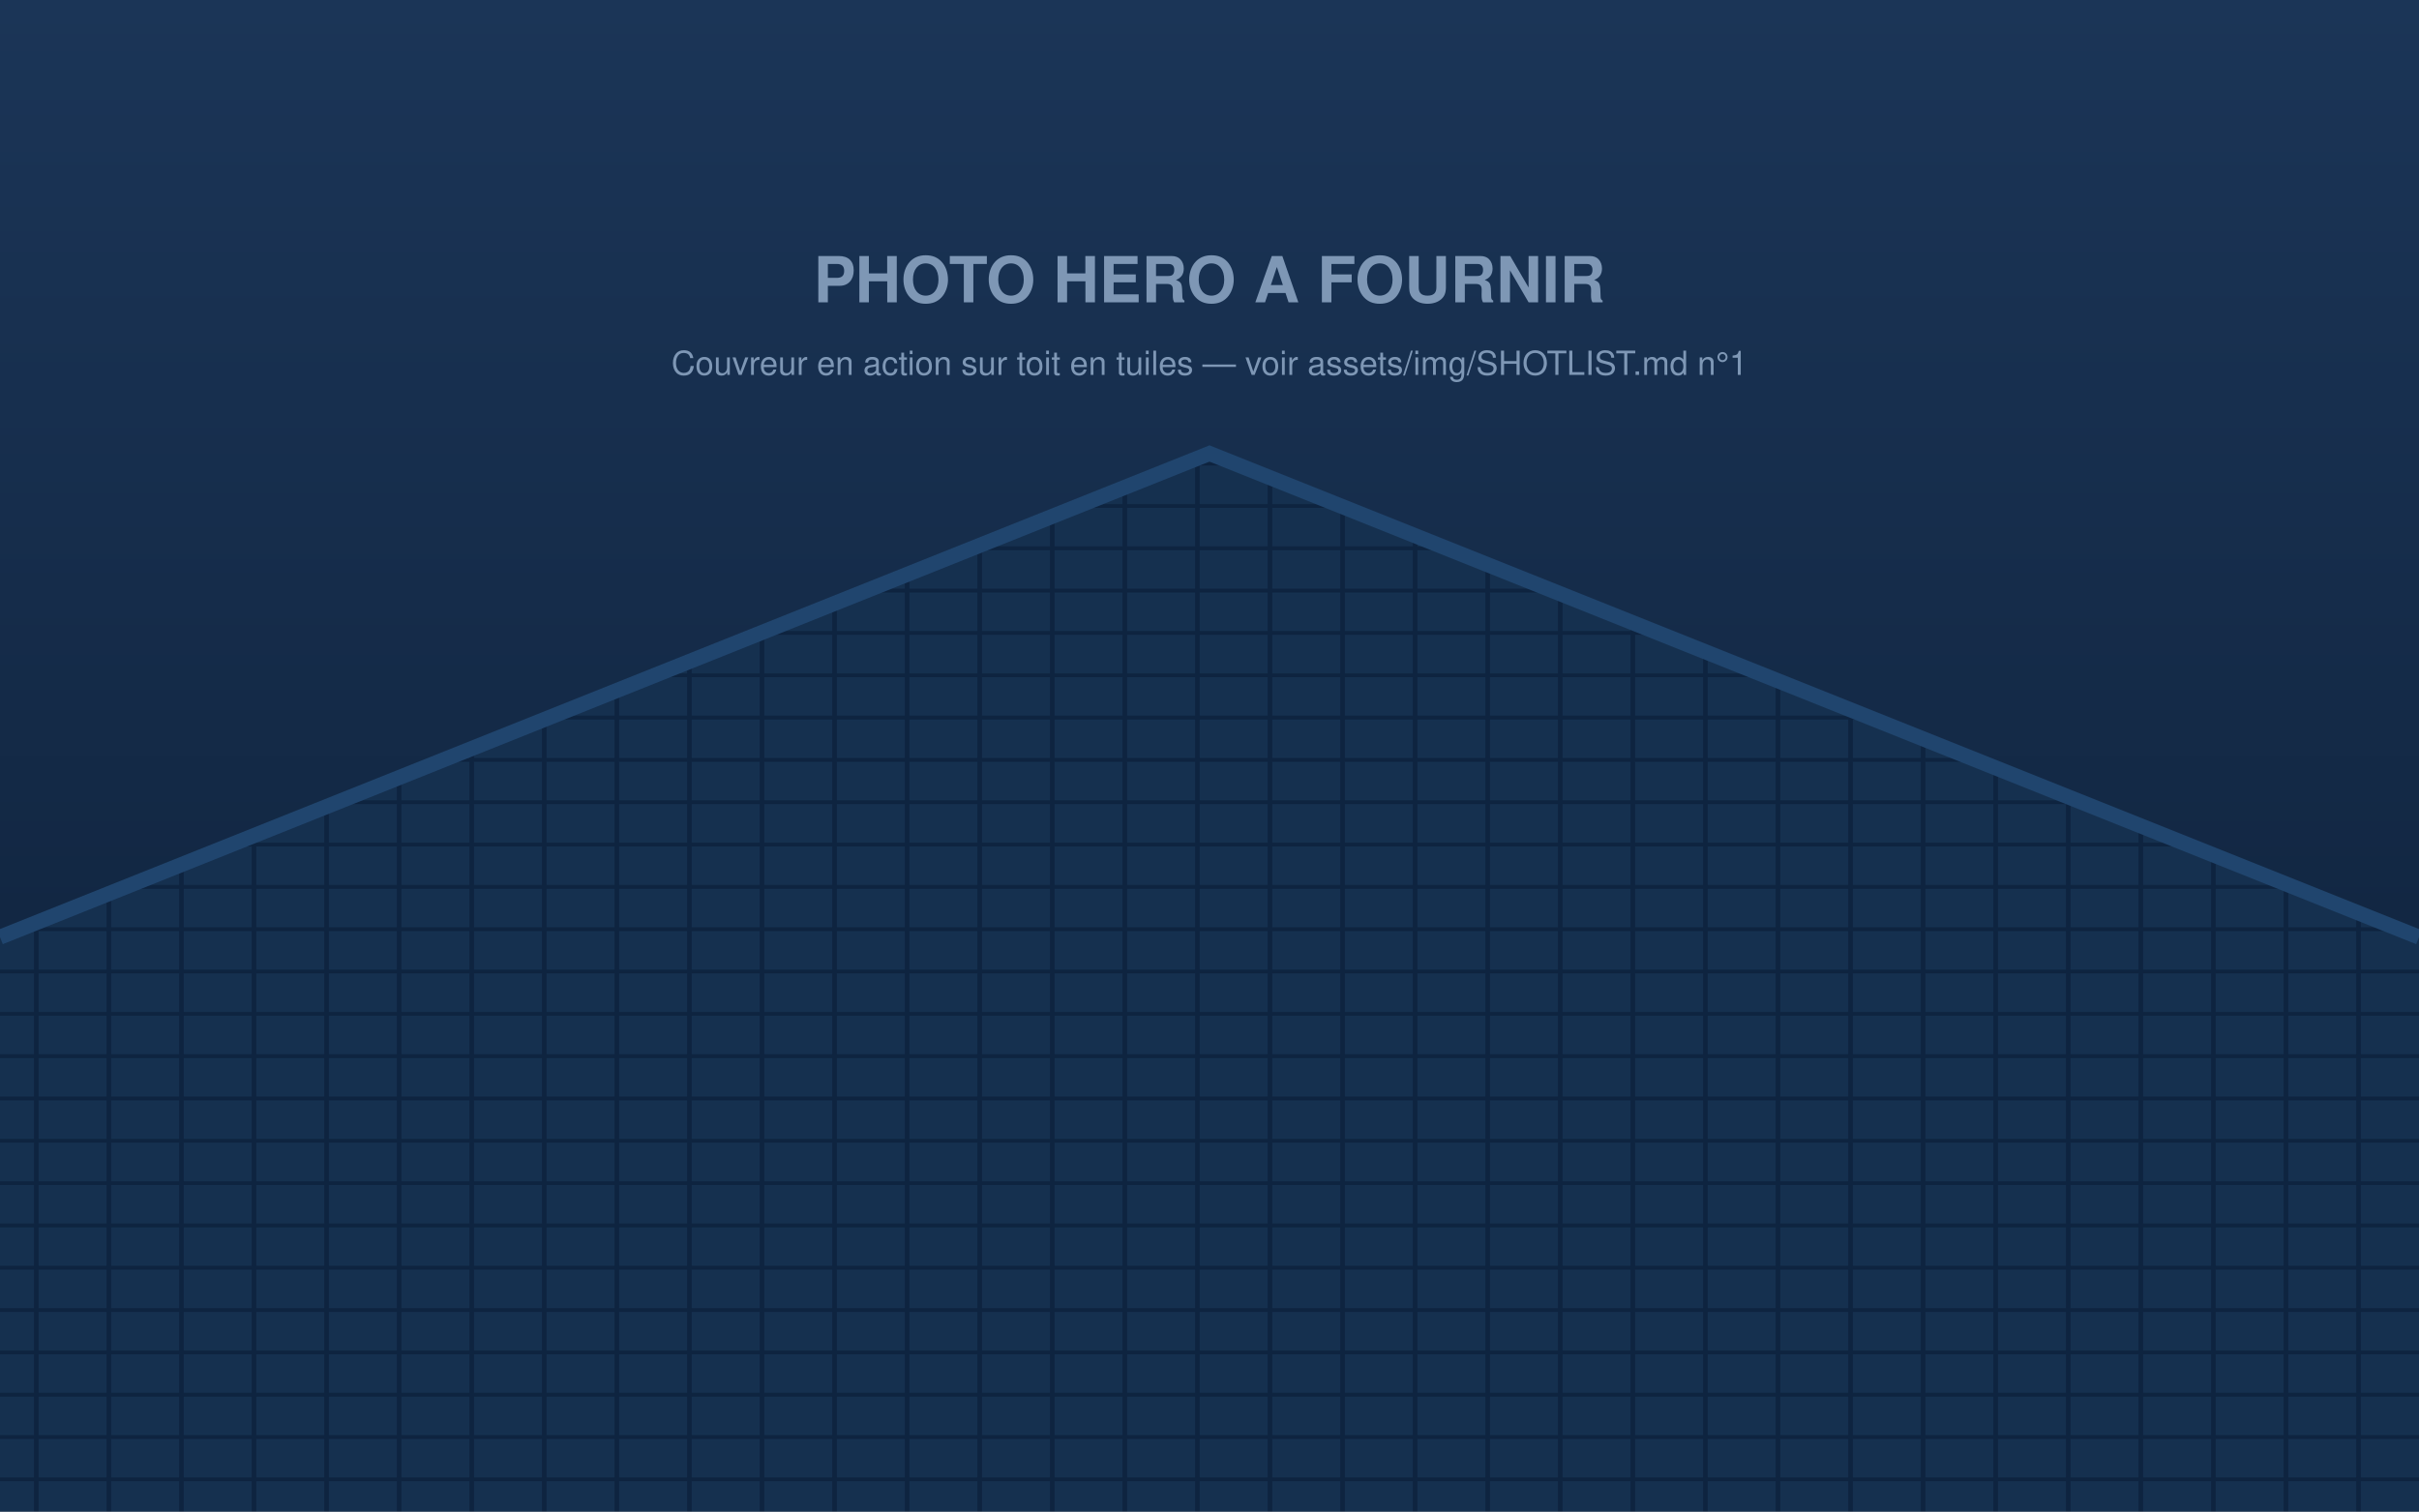
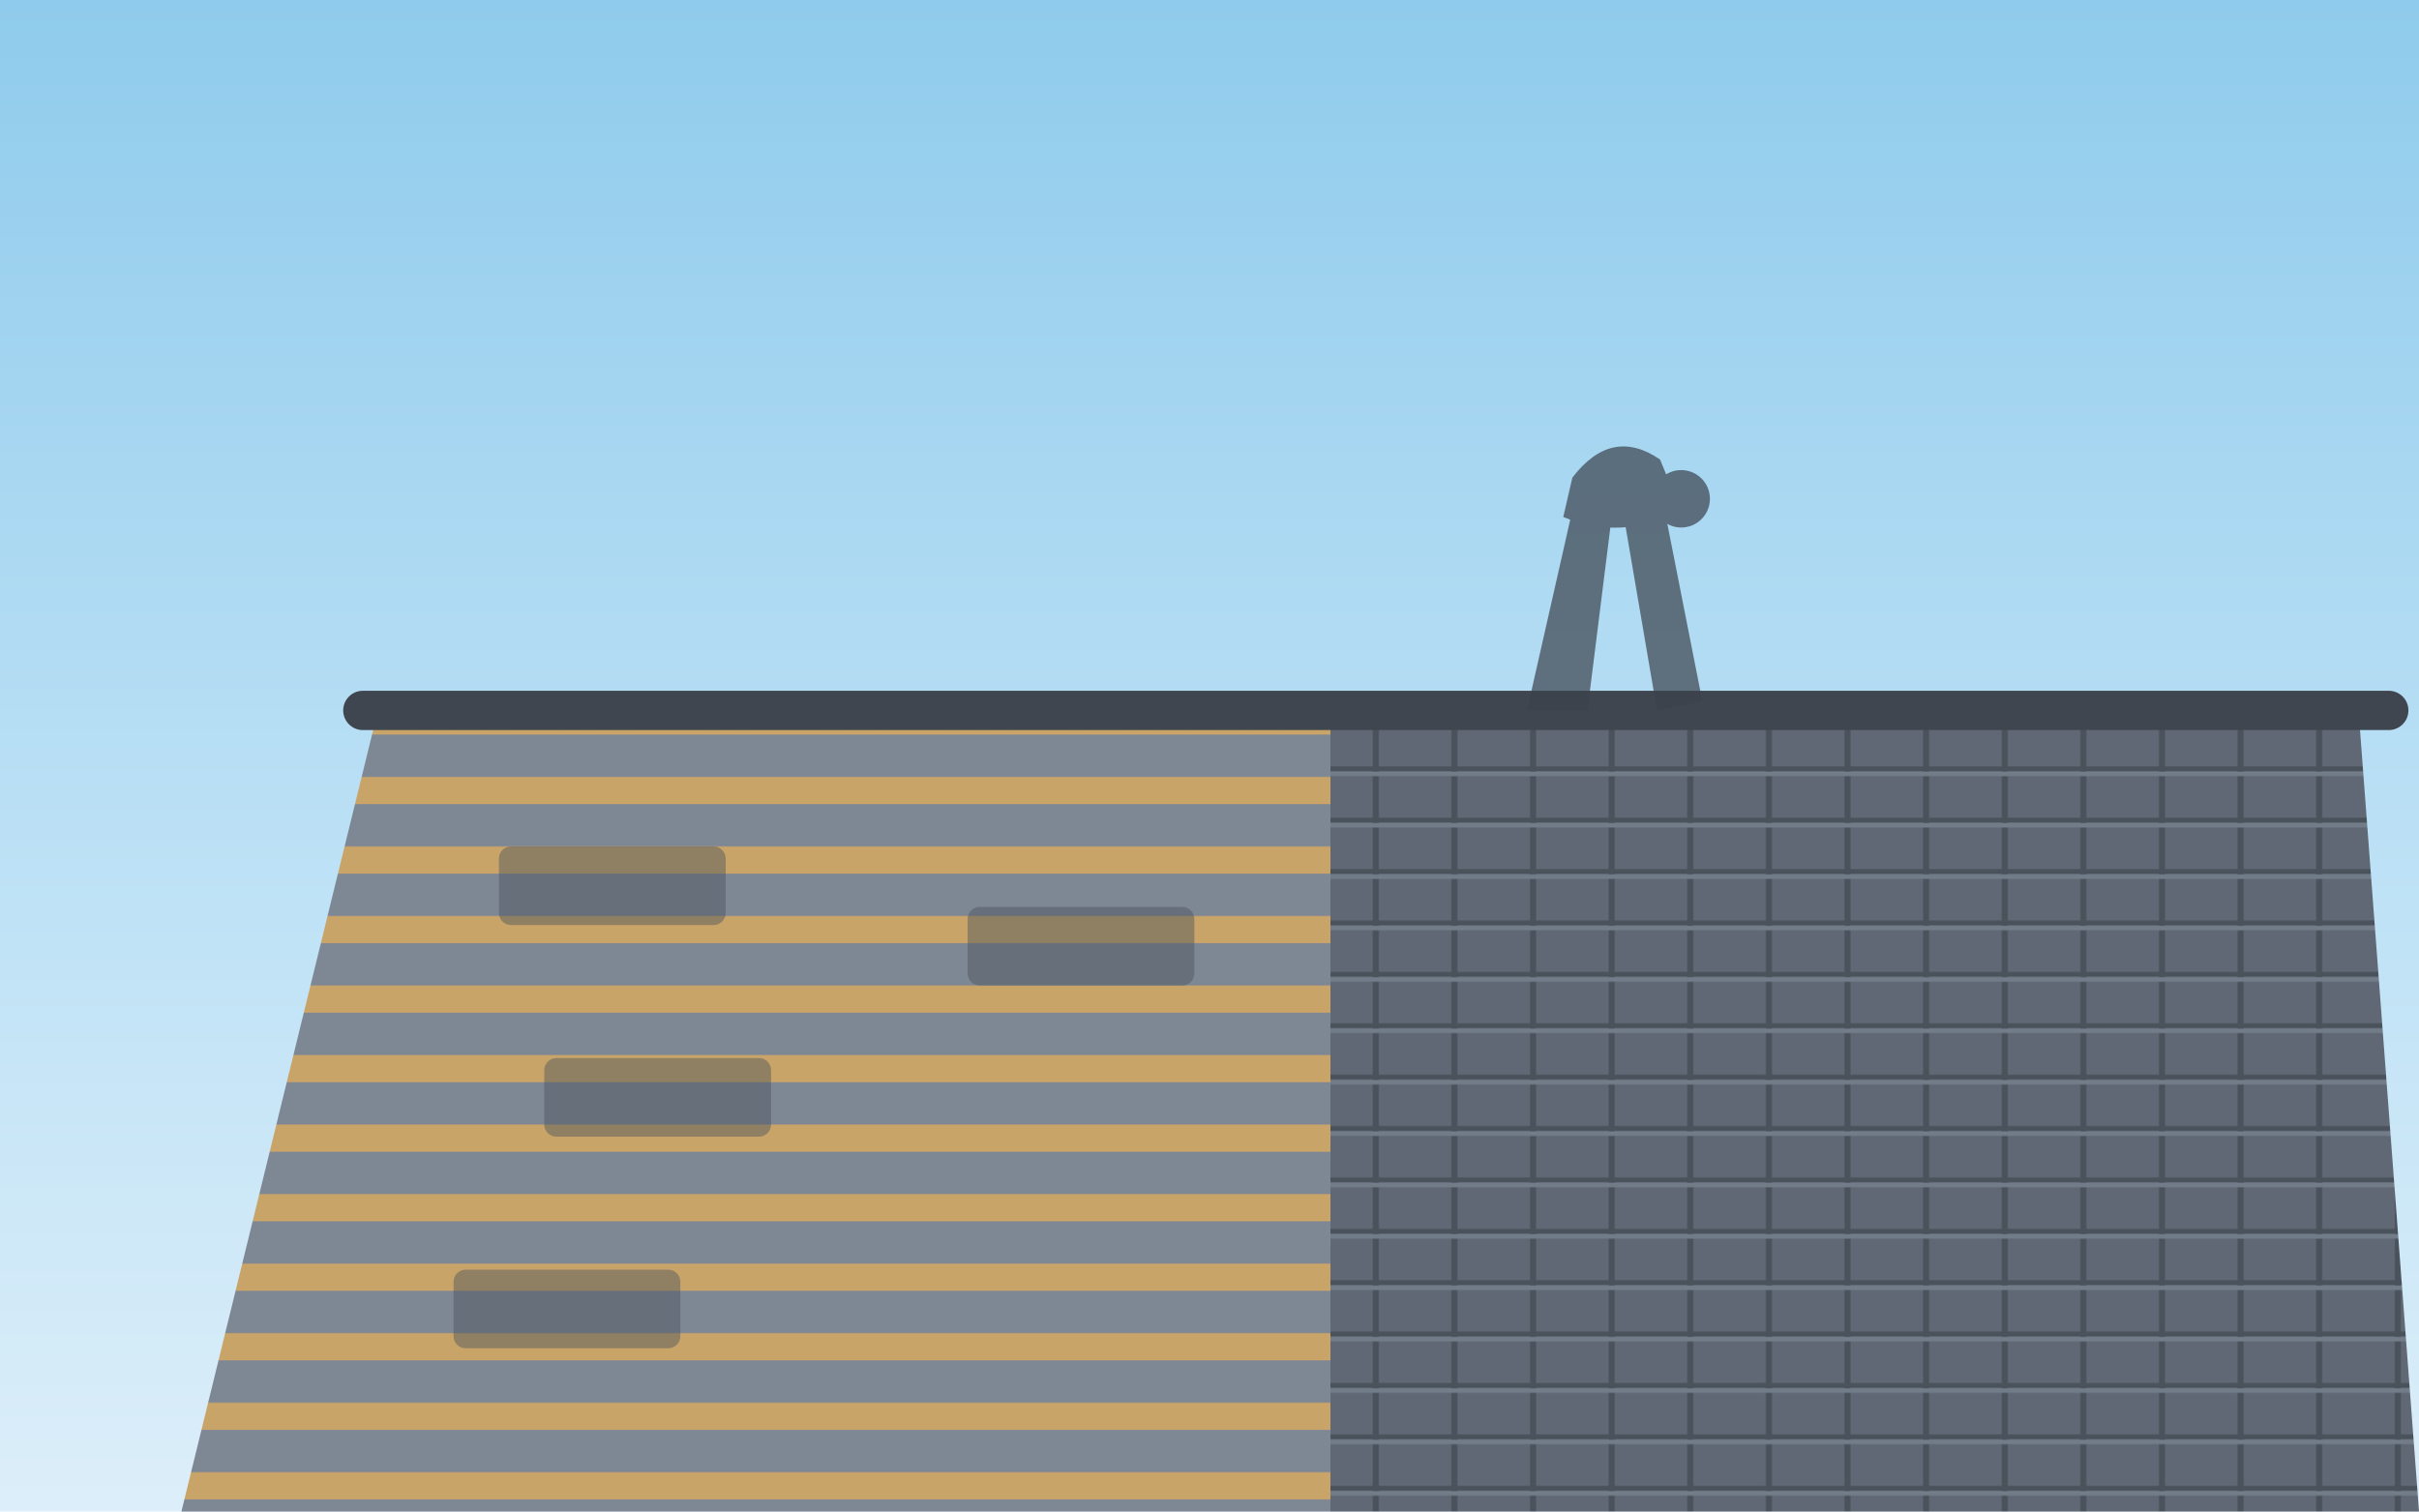
- <svg xmlns="http://www.w3.org/2000/svg" width="1600" height="1000" viewBox="0 0 1600 1000" role="img" aria-label="PHOTO HERO A FOURNIR">
+ <svg xmlns="http://www.w3.org/2000/svg" width="1600" height="1000" viewBox="0 0 1600 1000" role="img" aria-label="Gabarit du hero : couvreur posant des tuiles, ciel bleu">
  <defs>
    <linearGradient id="ciel" x1="0" y1="0" x2="0" y2="1">
-       <stop offset="0%" stop-color="#1B3557" />
-       <stop offset="100%" stop-color="#0C1E36" />
+       <stop offset="0%" stop-color="#8FCBEC" />
+       <stop offset="60%" stop-color="#BFE2F6" />
+       <stop offset="100%" stop-color="#DCEEF9" />
    </linearGradient>
-     <pattern id="tuiles" width="48" height="28" patternUnits="userSpaceOnUse">
-       <rect width="48" height="28" fill="#15304F" />
-       <path d="M0 27h48M24 0v27" stroke="#0E2440" stroke-width="3" />
+     <pattern id="tuiles" width="52" height="34" patternUnits="userSpaceOnUse">
+       <rect width="52" height="34" fill="#5F6874" />
+       <path d="M0 33h52M26 0v33" stroke="#4A525C" stroke-width="4" />
+       <path d="M0 2h52" stroke="#727C89" stroke-width="3" />
+     </pattern>
+     <pattern id="liteaux" width="40" height="46" patternUnits="userSpaceOnUse">
+       <rect width="40" height="46" fill="#7E8794" />
+       <rect y="8" width="40" height="18" fill="#C9A469" />
    </pattern>
  </defs>
  <rect width="1600" height="1000" fill="url(#ciel)" />
-   <path d="M0 1000V620L800 300l800 320v380Z" fill="url(#tuiles)" />
-   <path d="M0 620 800 300l800 320" fill="none" stroke="#20456E" stroke-width="10" />
-   <g font-family="Helvetica, Arial, sans-serif" text-anchor="middle" fill="#7E97B5">
-     <text x="800" y="200" font-size="42" font-weight="bold">PHOTO HERO A FOURNIR</text>
-     <text x="800" y="248" font-size="22">Couvreur en action sur toit en tuiles — voir assets/img/SHOTLIST.md n°1</text>
+   <path d="M120 1000 L250 470 L880 470 L880 1000 Z" fill="url(#liteaux)" />
+   <path d="M880 470 L1560 470 L1600 1000 L880 1000 Z" fill="url(#tuiles)" />
+   <path d="M240 470 H1580" stroke="#3F4650" stroke-width="26" stroke-linecap="round" />
+   <g fill="#3A414B" opacity=".7">
+     <path d="M1010 470 l34 -150 24 6 -18 144 z" />
+     <path d="M1096 470 l-26 -152 26 -6 30 152 z" />
+     <path d="M1040 316 q26 -34 58 -12 l14 34 q-40 20 -78 4 z" />
+     <circle cx="1112" cy="330" r="19" />
+   </g>
+   <g fill="#4A525C" opacity=".45">
+     <rect x="330" y="560" width="150" height="52" rx="8" />
+     <rect x="360" y="700" width="150" height="52" rx="8" />
+     <rect x="300" y="840" width="150" height="52" rx="8" />
+     <rect x="640" y="600" width="150" height="52" rx="8" />
  </g>
</svg>
